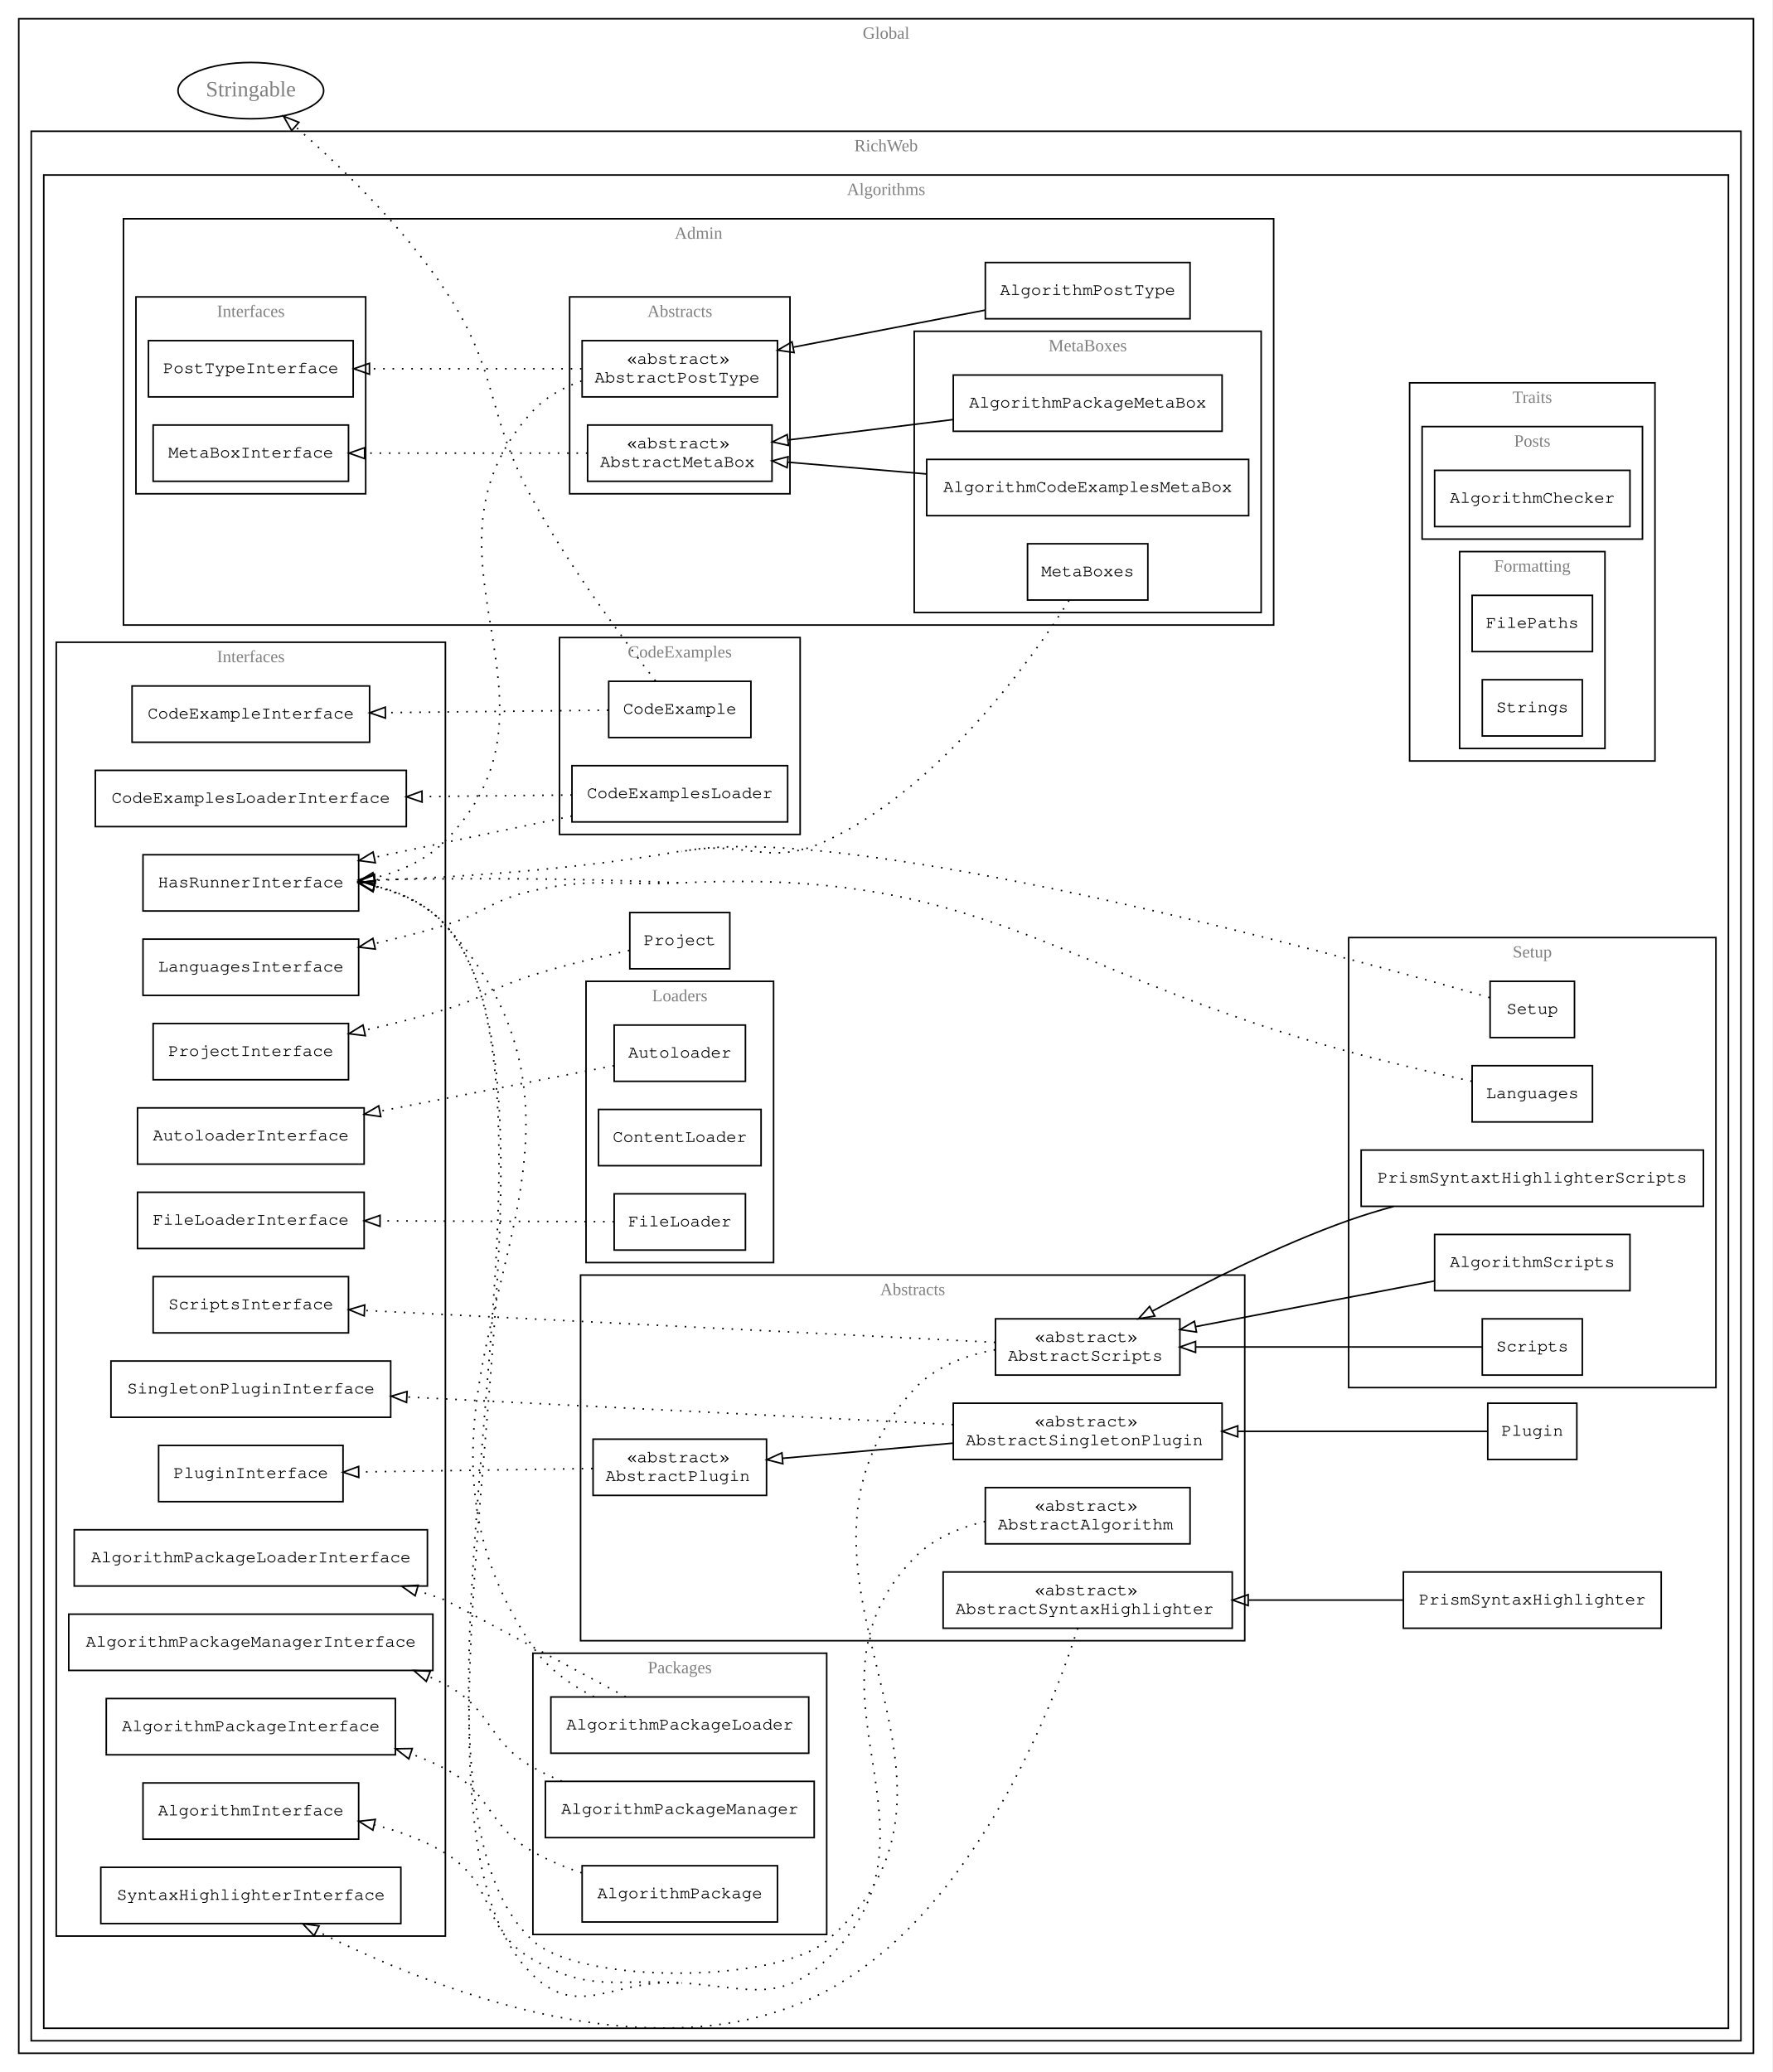
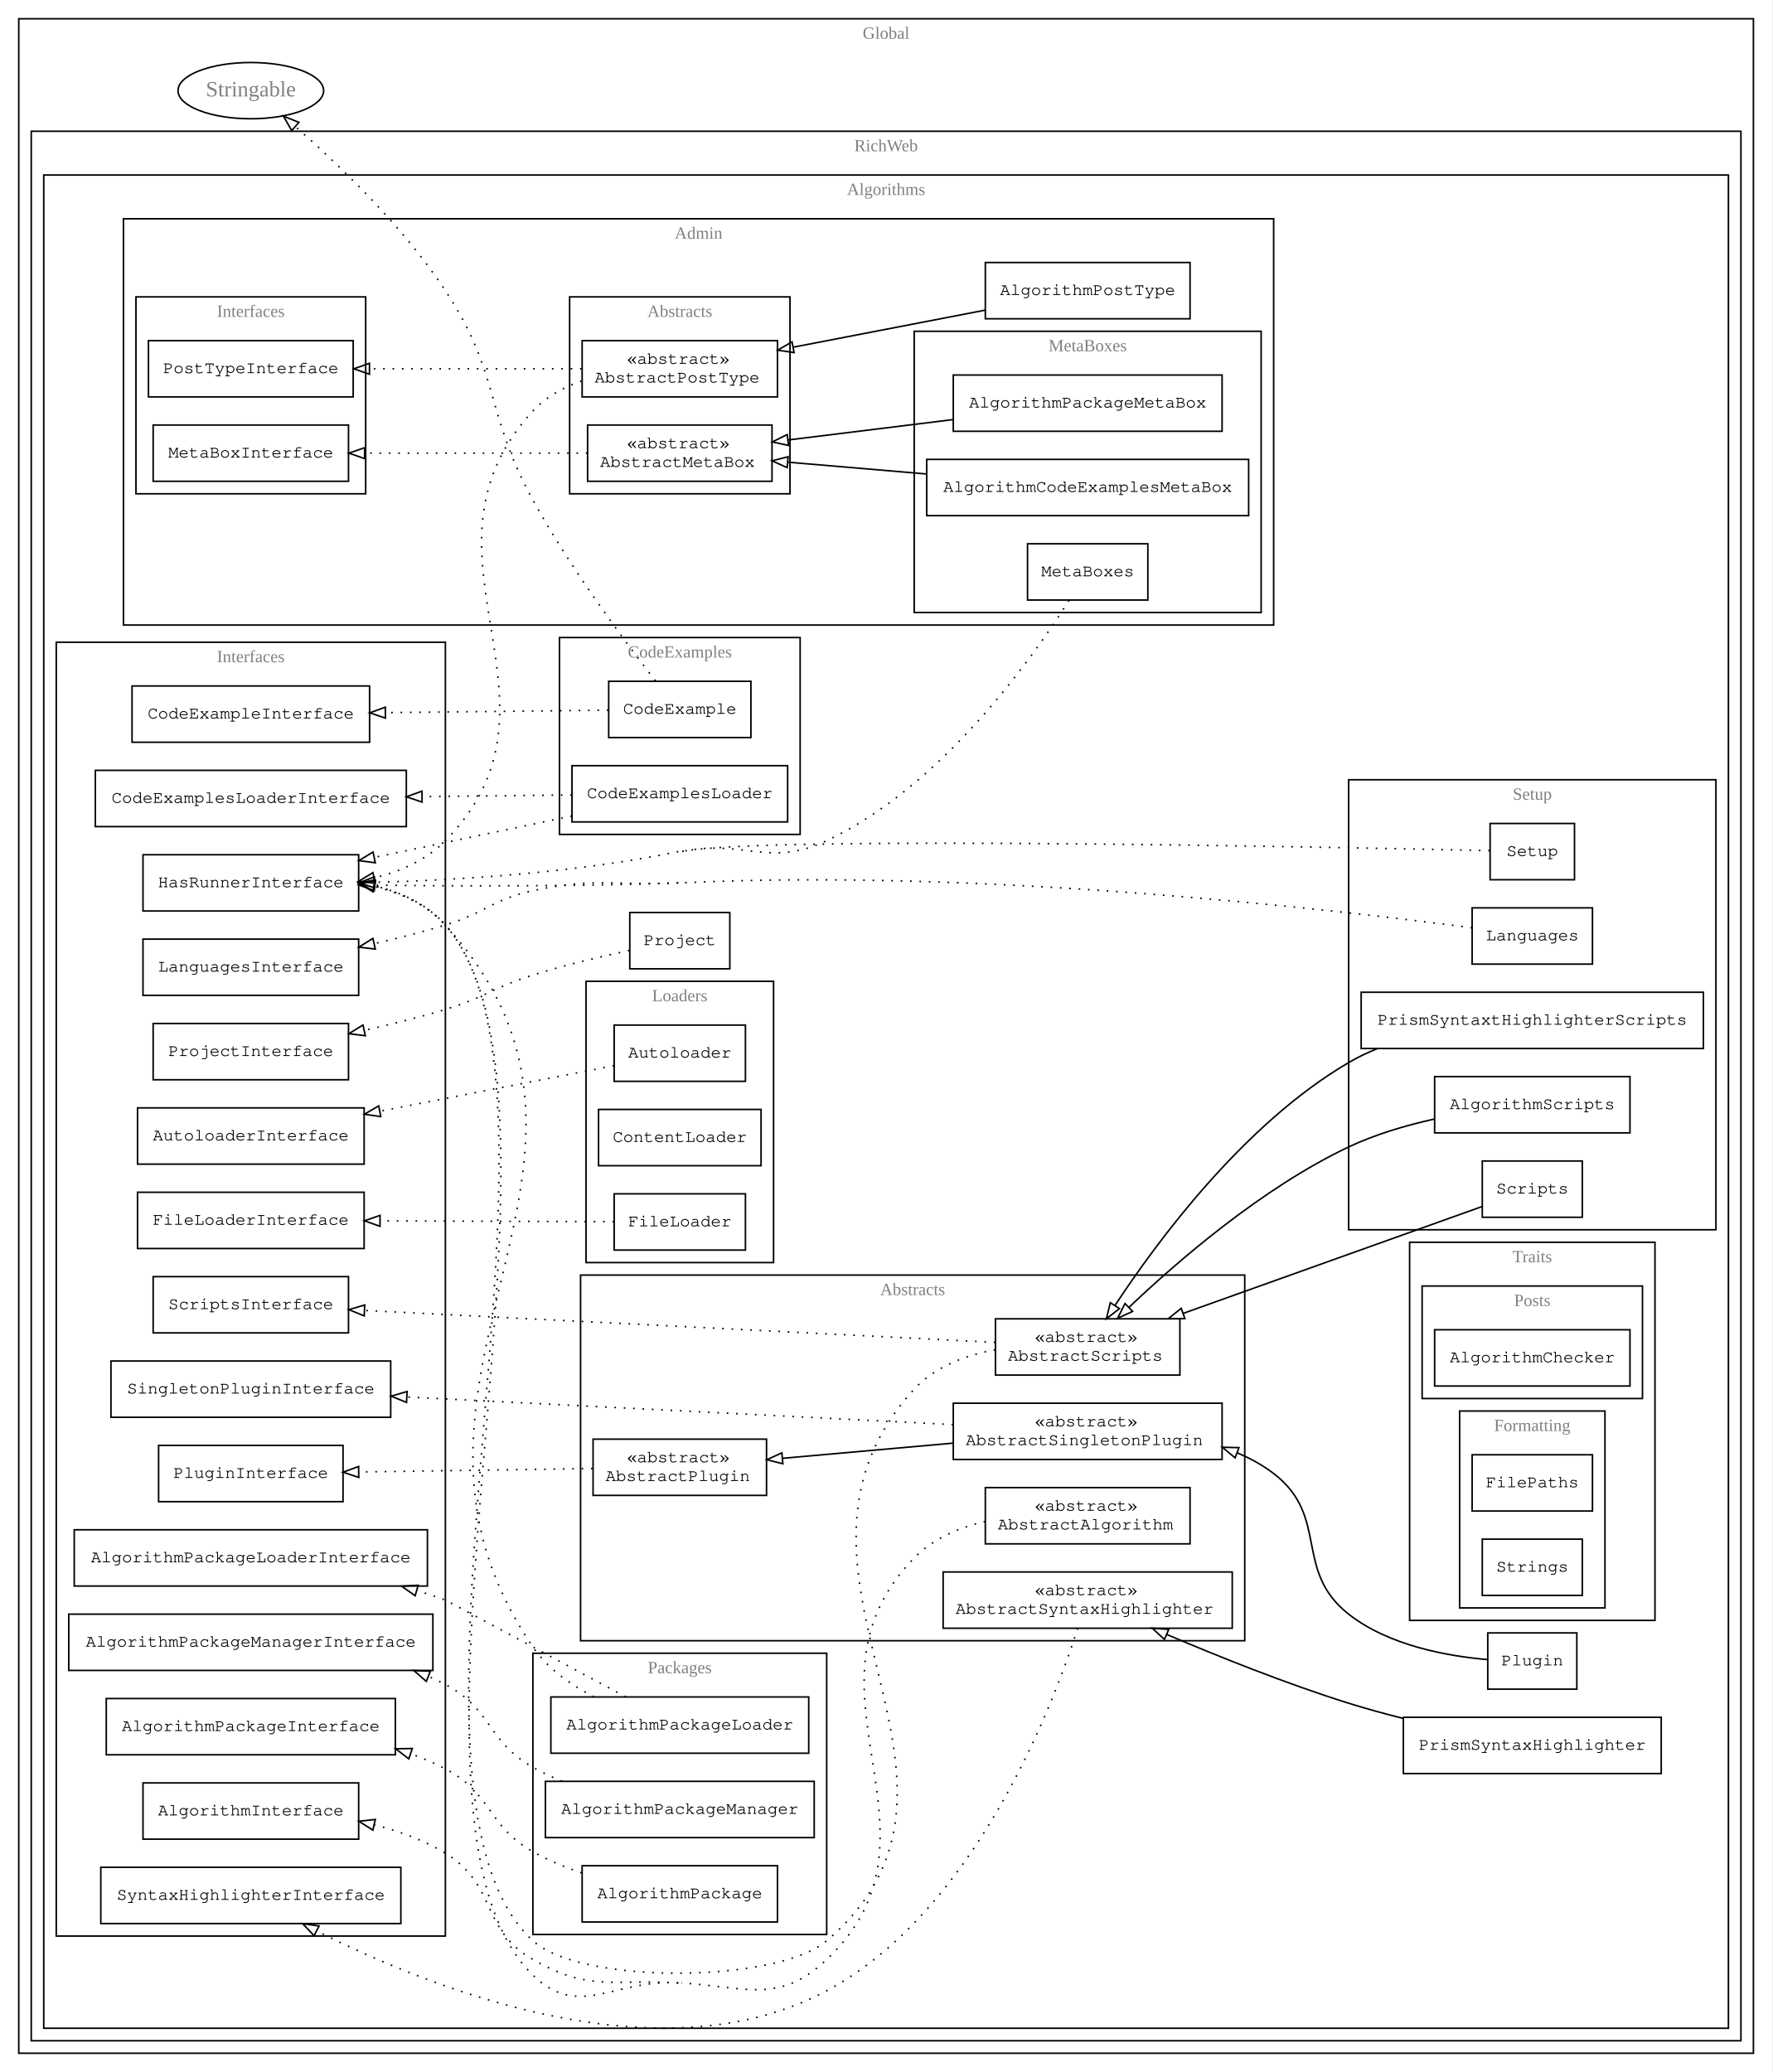
<svg xmlns="http://www.w3.org/2000/svg" width="1134pt" height="1326pt" viewBox="0.00 0.00 1134.00 1326.00">
  <g id="graph0" class="graph" transform="scale(1 1) rotate(0) translate(4 1322)">
    <polygon fill="white" stroke="transparent" points="-4,4 -4,-1322 1130,-1322 1130,4 -4,4" />
    <g id="clust1" class="cluster">
      <polygon fill="none" stroke="black" points="8,-8 8,-1310 1118,-1310 1118,-8 8,-8" />
      <text text-anchor="middle" x="563" y="-1297.2" font-family="Times New Roman,serif" font-size="11.00" fill="gray">Global</text>
    </g>
    <g id="clust2" class="cluster">
      <polygon fill="none" stroke="black" points="16,-16 16,-1238 1110,-1238 1110,-16 16,-16" />
      <text text-anchor="middle" x="563" y="-1225.2" font-family="Times New Roman,serif" font-size="11.00" fill="gray">RichWeb</text>
    </g>
    <g id="clust3" class="cluster">
      <polygon fill="none" stroke="black" points="24,-24 24,-1210 1102,-1210 1102,-24 24,-24" />
      <text text-anchor="middle" x="563" y="-1197.2" font-family="Times New Roman,serif" font-size="11.00" fill="gray">Algorithms</text>
    </g>
    <g id="clust4" class="cluster">
      <polygon fill="none" stroke="black" points="367.5,-272 367.5,-506 792.5,-506 792.5,-272 367.5,-272" />
      <text text-anchor="middle" x="580" y="-493.2" font-family="Times New Roman,serif" font-size="11.00" fill="gray">Abstracts</text>
    </g>
    <g id="clust5" class="cluster">
      <polygon fill="none" stroke="black" points="75,-922 75,-1182 811,-1182 811,-922 75,-922" />
      <text text-anchor="middle" x="443" y="-1169.2" font-family="Times New Roman,serif" font-size="11.00" fill="gray">Admin</text>
    </g>
+     <g id="clust7" class="cluster">
+       <polygon fill="none" stroke="black" points="83,-1006 83,-1132 230,-1132 230,-1006 83,-1006" />
+       <text text-anchor="middle" x="156.5" y="-1119.2" font-family="Times New Roman,serif" font-size="11.00" fill="gray">Interfaces</text>
+     </g>
    <g id="clust6" class="cluster">
      <polygon fill="none" stroke="black" points="360.5,-1006 360.5,-1132 501.5,-1132 501.5,-1006 360.5,-1006" />
      <text text-anchor="middle" x="431" y="-1119.2" font-family="Times New Roman,serif" font-size="11.00" fill="gray">Abstracts</text>
    </g>
    <g id="clust8" class="cluster">
      <polygon fill="none" stroke="black" points="581,-930 581,-1110 803,-1110 803,-930 581,-930" />
      <text text-anchor="middle" x="692" y="-1097.2" font-family="Times New Roman,serif" font-size="11.00" fill="gray">MetaBoxes</text>
    </g>
-     <g id="clust7" class="cluster">
-       <polygon fill="none" stroke="black" points="83,-1006 83,-1132 230,-1132 230,-1006 83,-1006" />
-       <text text-anchor="middle" x="156.5" y="-1119.2" font-family="Times New Roman,serif" font-size="11.00" fill="gray">Interfaces</text>
-     </g>
    <g id="clust11" class="cluster">
      <polygon fill="none" stroke="black" points="371,-514 371,-694 491,-694 491,-514 371,-514" />
      <text text-anchor="middle" x="431" y="-681.2" font-family="Times New Roman,serif" font-size="11.00" fill="gray">Loaders</text>
    </g>
+     <g id="clust13" class="cluster">
+       <polygon fill="none" stroke="black" points="859,-535 859,-823 1094,-823 1094,-535 859,-535" />
+       <text text-anchor="middle" x="976.5" y="-810.2" font-family="Times New Roman,serif" font-size="11.00" fill="gray">Setup</text>
+     </g>
+     <g id="clust10" class="cluster">
+       <polygon fill="none" stroke="black" points="32,-83 32,-911 281,-911 281,-83 32,-83" />
+       <text text-anchor="middle" x="156.5" y="-898.2" font-family="Times New Roman,serif" font-size="11.00" fill="gray">Interfaces</text>
+     </g>
    <g id="clust14" class="cluster">
-       <polygon fill="none" stroke="black" points="898,-835 898,-1077 1055,-1077 1055,-835 898,-835" />
-       <text text-anchor="middle" x="976.5" y="-1064.2" font-family="Times New Roman,serif" font-size="11.00" fill="gray">Traits</text>
+       <polygon fill="none" stroke="black" points="898,-285 898,-527 1055,-527 1055,-285 898,-285" />
+       <text text-anchor="middle" x="976.5" y="-514.2" font-family="Times New Roman,serif" font-size="11.00" fill="gray">Traits</text>
    </g>
    <g id="clust16" class="cluster">
-       <polygon fill="none" stroke="black" points="906,-977 906,-1049 1047,-1049 1047,-977 906,-977" />
-       <text text-anchor="middle" x="976.5" y="-1036.2" font-family="Times New Roman,serif" font-size="11.00" fill="gray">Posts</text>
+       <polygon fill="none" stroke="black" points="906,-427 906,-499 1047,-499 1047,-427 906,-427" />
+       <text text-anchor="middle" x="976.5" y="-486.2" font-family="Times New Roman,serif" font-size="11.00" fill="gray">Posts</text>
    </g>
    <g id="clust15" class="cluster">
-       <polygon fill="none" stroke="black" points="930,-843 930,-969 1023,-969 1023,-843 930,-843" />
-       <text text-anchor="middle" x="976.5" y="-956.2" font-family="Times New Roman,serif" font-size="11.00" fill="gray">Formatting</text>
+       <polygon fill="none" stroke="black" points="930,-293 930,-419 1023,-419 1023,-293 930,-293" />
+       <text text-anchor="middle" x="976.5" y="-406.2" font-family="Times New Roman,serif" font-size="11.00" fill="gray">Formatting</text>
+     </g>
+     <g id="clust12" class="cluster">
+       <polygon fill="none" stroke="black" points="337,-84 337,-264 525,-264 525,-84 337,-84" />
+       <text text-anchor="middle" x="431" y="-251.2" font-family="Times New Roman,serif" font-size="11.00" fill="gray">Packages</text>
    </g>
    <g id="clust9" class="cluster">
      <polygon fill="none" stroke="black" points="354,-788 354,-914 508,-914 508,-788 354,-788" />
      <text text-anchor="middle" x="431" y="-901.2" font-family="Times New Roman,serif" font-size="11.00" fill="gray">CodeExamples</text>
-     </g>
-     <g id="clust13" class="cluster">
-       <polygon fill="none" stroke="black" points="859,-434 859,-722 1094,-722 1094,-434 859,-434" />
-       <text text-anchor="middle" x="976.5" y="-709.2" font-family="Times New Roman,serif" font-size="11.00" fill="gray">Setup</text>
-     </g>
-     <g id="clust10" class="cluster">
-       <polygon fill="none" stroke="black" points="32,-83 32,-911 281,-911 281,-83 32,-83" />
-       <text text-anchor="middle" x="156.5" y="-898.2" font-family="Times New Roman,serif" font-size="11.00" fill="gray">Interfaces</text>
-     </g>
-     <g id="clust12" class="cluster">
-       <polygon fill="none" stroke="black" points="337,-84 337,-264 525,-264 525,-84 337,-84" />
-       <text text-anchor="middle" x="431" y="-251.2" font-family="Times New Roman,serif" font-size="11.00" fill="gray">Packages</text>
    </g>
    <g id="node1" class="node">
      <polygon fill="none" stroke="black" points="757.5,-370 626.5,-370 626.5,-334 757.5,-334 757.5,-370" />
      <text text-anchor="start" x="658" y="-355.2" font-family="Courier,monospace" font-size="11.00">«abstract»</text>
      <text text-anchor="start" x="634.5" y="-343.2" font-family="Courier,monospace" font-size="11.00">AbstractAlgorithm</text>
    </g>
    <g id="node16" class="node">
      <polygon fill="none" stroke="black" points="225.5,-181 87.5,-181 87.5,-145 225.5,-145 225.5,-181" />
      <text text-anchor="middle" x="156.5" y="-160.2" font-family="Courier,monospace" font-size="11.00">AlgorithmInterface</text>
    </g>
    <g id="edge1" class="edge">
      <path fill="none" stroke="black" stroke-dasharray="1,5" d="M430,-53C388.21,-55.6 373.31,-47.16 337,-68 303.04,-87.48 314.41,-115.58 281,-136 267.27,-144.39 251.29,-150.19 235.46,-154.19" />
      <polygon fill="none" stroke="black" points="234.6,-150.8 225.64,-156.46 236.17,-157.62 234.6,-150.8" />
      <path fill="none" stroke="black" stroke-dasharray="1,5" d="M626.37,-348.32C609.66,-344.38 593.01,-337.32 581,-325 499.43,-241.26 609.89,-148.37 525,-68 494.6,-39.21 473.79,-50.4 432,-53" />
    </g>
    <g id="node24" class="node">
      <polygon fill="none" stroke="black" points="225.5,-775 87.5,-775 87.5,-739 225.5,-739 225.5,-775" />
      <text text-anchor="middle" x="156.5" y="-754.2" font-family="Courier,monospace" font-size="11.00">HasRunnerInterface</text>
    </g>
    <g id="edge2" class="edge">
      <path fill="none" stroke="black" stroke-dasharray="1,5" d="M430,-53C388.69,-55.57 366.7,-29.16 337,-58 229.49,-162.39 379.74,-617.28 281,-730 269.4,-743.25 252.93,-750.84 235.79,-755.03" />
      <polygon fill="none" stroke="black" points="234.74,-751.67 225.66,-757.12 236.16,-758.53 234.74,-751.67" />
    </g>
    <g id="node2" class="node">
      <polygon fill="none" stroke="black" points="486.5,-401 375.5,-401 375.5,-365 486.5,-365 486.5,-401" />
      <text text-anchor="start" x="397" y="-386.2" font-family="Courier,monospace" font-size="11.00">«abstract»</text>
      <text text-anchor="start" x="383.5" y="-374.2" font-family="Courier,monospace" font-size="11.00">AbstractPlugin</text>
    </g>
    <g id="node26" class="node">
      <polygon fill="none" stroke="black" points="215.5,-397 97.5,-397 97.5,-361 215.5,-361 215.5,-397" />
      <text text-anchor="middle" x="156.5" y="-376.2" font-family="Courier,monospace" font-size="11.00">PluginInterface</text>
    </g>
    <g id="edge3" class="edge">
      <path fill="none" stroke="black" stroke-dasharray="1,5" d="M375.18,-382.2C332.13,-381.56 271.93,-380.68 225.75,-380" />
      <polygon fill="none" stroke="black" points="225.57,-376.5 215.52,-379.85 225.47,-383.5 225.57,-376.5" />
    </g>
    <g id="node3" class="node">
      <polygon fill="none" stroke="black" points="751,-478 633,-478 633,-442 751,-442 751,-478" />
      <text text-anchor="start" x="658" y="-463.2" font-family="Courier,monospace" font-size="11.00">«abstract»</text>
      <text text-anchor="start" x="641" y="-451.2" font-family="Courier,monospace" font-size="11.00">AbstractScripts</text>
    </g>
    <g id="edge5" class="edge">
      <path fill="none" stroke="black" stroke-dasharray="1,5" d="M632.79,-458.21C613.81,-454.68 594.25,-447.4 581,-433 473.45,-316.09 645.8,-183.15 525,-80 493.23,-52.87 367.78,-51.75 337,-80 230.17,-178.02 376.68,-621.08 281,-730 269.38,-743.23 252.9,-750.82 235.77,-755.01" />
      <polygon fill="none" stroke="black" points="234.72,-751.65 225.63,-757.09 236.13,-758.5 234.72,-751.65" />
    </g>
    <g id="node28" class="node">
      <polygon fill="none" stroke="black" points="219,-505 94,-505 94,-469 219,-469 219,-505" />
      <text text-anchor="middle" x="156.5" y="-484.2" font-family="Courier,monospace" font-size="11.00">ScriptsInterface</text>
    </g>
    <g id="edge4" class="edge">
      <path fill="none" stroke="black" stroke-dasharray="1,5" d="M632.89,-462.94C534.65,-467.91 336.04,-477.96 229.27,-483.37" />
      <polygon fill="none" stroke="black" points="229.04,-479.87 219.23,-483.88 229.39,-486.87 229.04,-479.87" />
    </g>
    <g id="node4" class="node">
      <polygon fill="none" stroke="black" points="778,-424 606,-424 606,-388 778,-388 778,-424" />
      <text text-anchor="start" x="658" y="-409.2" font-family="Courier,monospace" font-size="11.00">«abstract»</text>
      <text text-anchor="start" x="614" y="-397.2" font-family="Courier,monospace" font-size="11.00">AbstractSingletonPlugin</text>
    </g>
    <g id="edge6" class="edge">
      <path fill="none" stroke="black" d="M605.83,-398.44C570.29,-395.28 529.68,-391.67 496.66,-388.74" />
      <polygon fill="none" stroke="black" points="496.94,-385.25 486.67,-387.85 496.32,-392.23 496.94,-385.25" />
    </g>
    <g id="node29" class="node">
      <polygon fill="none" stroke="black" points="246,-451 67,-451 67,-415 246,-415 246,-451" />
      <text text-anchor="middle" x="156.5" y="-430.2" font-family="Courier,monospace" font-size="11.00">SingletonPluginInterface</text>
    </g>
    <g id="edge7" class="edge">
      <path fill="none" stroke="black" stroke-dasharray="1,5" d="M605.88,-410.31C510.74,-415.12 356.9,-422.91 256.48,-427.99" />
      <polygon fill="none" stroke="black" points="256.13,-424.5 246.32,-428.5 256.49,-431.49 256.13,-424.5" />
    </g>
    <g id="node5" class="node">
      <polygon fill="none" stroke="black" points="784.5,-316 599.5,-316 599.5,-280 784.5,-280 784.5,-316" />
      <text text-anchor="start" x="658" y="-301.2" font-family="Courier,monospace" font-size="11.00">«abstract»</text>
      <text text-anchor="start" x="607.5" y="-289.2" font-family="Courier,monospace" font-size="11.00">AbstractSyntaxHighlighter</text>
    </g>
    <g id="node30" class="node">
      <polygon fill="none" stroke="black" points="252.5,-127 60.5,-127 60.5,-91 252.5,-91 252.5,-127" />
      <text text-anchor="middle" x="156.5" y="-106.2" font-family="Courier,monospace" font-size="11.00">SyntaxHighlighterInterface</text>
    </g>
    <g id="edge8" class="edge">
      <path fill="none" stroke="black" stroke-dasharray="1,5" d="M685.64,-279.98C670.16,-231.61 620.27,-99.1 525,-48 417.82,9.49 269.79,-50.4 198.77,-86.24" />
      <polygon fill="none" stroke="black" points="196.98,-83.23 189.68,-90.91 200.17,-89.46 196.98,-83.23" />
    </g>
    <g id="node6" class="node">
      <polygon fill="none" stroke="black" points="490,-1050 372,-1050 372,-1014 490,-1014 490,-1050" />
      <text text-anchor="start" x="397" y="-1035.2" font-family="Courier,monospace" font-size="11.00">«abstract»</text>
      <text text-anchor="start" x="380" y="-1023.2" font-family="Courier,monospace" font-size="11.00">AbstractMetaBox</text>
    </g>
    <g id="node8" class="node">
      <polygon fill="none" stroke="black" points="219,-1050 94,-1050 94,-1014 219,-1014 219,-1050" />
      <text text-anchor="middle" x="156.5" y="-1029.2" font-family="Courier,monospace" font-size="11.00">MetaBoxInterface</text>
    </g>
    <g id="edge9" class="edge">
      <path fill="none" stroke="black" stroke-dasharray="1,5" d="M371.88,-1032C330.26,-1032 273.95,-1032 229.49,-1032" />
      <polygon fill="none" stroke="black" points="229.32,-1028.5 219.32,-1032 229.32,-1035.5 229.32,-1028.5" />
    </g>
    <g id="node7" class="node">
      <polygon fill="none" stroke="black" points="493.5,-1104 368.5,-1104 368.5,-1068 493.5,-1068 493.5,-1104" />
      <text text-anchor="start" x="397" y="-1089.2" font-family="Courier,monospace" font-size="11.00">«abstract»</text>
      <text text-anchor="start" x="376.5" y="-1077.2" font-family="Courier,monospace" font-size="11.00">AbstractPostType</text>
    </g>
    <g id="node9" class="node">
      <polygon fill="none" stroke="black" points="222,-1104 91,-1104 91,-1068 222,-1068 222,-1104" />
      <text text-anchor="middle" x="156.5" y="-1083.2" font-family="Courier,monospace" font-size="11.00">PostTypeInterface</text>
    </g>
    <g id="edge10" class="edge">
      <path fill="none" stroke="black" stroke-dasharray="1,5" d="M368.17,-1086C327.9,-1086 275.12,-1086 232.46,-1086" />
      <polygon fill="none" stroke="black" points="232.41,-1082.5 222.41,-1086 232.41,-1089.5 232.41,-1082.5" />
    </g>
    <g id="edge11" class="edge">
      <path fill="none" stroke="black" stroke-dasharray="1,5" d="M368.12,-1078.17C356.45,-1074.1 345.32,-1068.03 337,-1059 252.48,-967.28 368.56,-872.83 281,-784 268.83,-771.65 252.41,-764.35 235.52,-760.17" />
      <polygon fill="none" stroke="black" points="236.06,-756.7 225.55,-758.04 234.61,-763.55 236.06,-756.7" />
    </g>
    <g id="node10" class="node">
      <polygon fill="none" stroke="black" points="795,-1028 589,-1028 589,-992 795,-992 795,-1028" />
      <text text-anchor="middle" x="692" y="-1007.2" font-family="Courier,monospace" font-size="11.00">AlgorithmCodeExamplesMetaBox</text>
    </g>
    <g id="edge13" class="edge">
      <path fill="none" stroke="black" d="M588.64,-1018.69C558.92,-1021.22 527.21,-1023.91 500.15,-1026.21" />
      <polygon fill="none" stroke="black" points="499.69,-1022.74 490.02,-1027.07 500.28,-1029.71 499.69,-1022.74" />
    </g>
    <g id="node11" class="node">
      <polygon fill="none" stroke="black" points="778,-1082 606,-1082 606,-1046 778,-1046 778,-1082" />
      <text text-anchor="middle" x="692" y="-1061.2" font-family="Courier,monospace" font-size="11.00">AlgorithmPackageMetaBox</text>
    </g>
    <g id="edge14" class="edge">
      <path fill="none" stroke="black" d="M605.83,-1053.48C571.64,-1049.25 532.76,-1044.45 500.46,-1040.46" />
      <polygon fill="none" stroke="black" points="500.56,-1036.94 490.21,-1039.19 499.71,-1043.89 500.56,-1036.94" />
    </g>
    <g id="node12" class="node">
      <polygon fill="none" stroke="black" points="730.5,-974 653.5,-974 653.5,-938 730.5,-938 730.5,-974" />
      <text text-anchor="middle" x="692" y="-953.2" font-family="Courier,monospace" font-size="11.00">MetaBoxes</text>
    </g>
    <g id="edge15" class="edge">
      <path fill="none" stroke="black" stroke-dasharray="1,5" d="M680.05,-937.78C656.82,-901.03 598.62,-818.58 525,-784 487.48,-766.38 472.61,-785.3 432,-777" />
    </g>
    <g id="node13" class="node">
      <polygon fill="none" stroke="black" points="757.5,-1154 626.5,-1154 626.5,-1118 757.5,-1118 757.5,-1154" />
      <text text-anchor="middle" x="692" y="-1133.2" font-family="Courier,monospace" font-size="11.00">AlgorithmPostType</text>
    </g>
    <g id="edge12" class="edge">
      <path fill="none" stroke="black" d="M626.31,-1123.51C589.04,-1116.32 542.11,-1107.26 503.71,-1099.84" />
      <polygon fill="none" stroke="black" points="504.12,-1096.36 493.64,-1097.9 502.79,-1103.23 504.12,-1096.36" />
    </g>
    <g id="node14" class="node">
      <polygon fill="none" stroke="black" points="476.5,-886 385.5,-886 385.5,-850 476.5,-850 476.5,-886" />
      <text text-anchor="middle" x="431" y="-865.2" font-family="Courier,monospace" font-size="11.00">CodeExample</text>
    </g>
    <g id="node21" class="node">
      <polygon fill="none" stroke="black" points="232.5,-883 80.5,-883 80.5,-847 232.5,-847 232.5,-883" />
      <text text-anchor="middle" x="156.5" y="-862.2" font-family="Courier,monospace" font-size="11.00">CodeExampleInterface</text>
    </g>
    <g id="edge16" class="edge">
      <path fill="none" stroke="black" stroke-dasharray="1,5" d="M385.31,-867.51C346.76,-867.08 290.03,-866.46 242.82,-865.94" />
      <polygon fill="none" stroke="black" points="242.63,-862.44 232.59,-865.83 242.55,-869.44 242.63,-862.44" />
    </g>
    <g id="node48" class="node">
      <ellipse fill="none" stroke="black" cx="156.5" cy="-1264" rx="46.59" ry="18" />
      <text text-anchor="middle" x="156.5" y="-1260.3" font-family="Times New Roman,serif" font-size="14.00" fill="gray">Stringable</text>
    </g>
    <g id="edge17" class="edge">
      <path fill="none" stroke="black" stroke-dasharray="1,5" d="M415.45,-886.27C395.93,-911.35 360.95,-958.29 337,-1002 305.98,-1058.61 316.46,-1082.07 281,-1136 253.82,-1177.33 212.3,-1217.05 185.03,-1241" />
      <polygon fill="none" stroke="black" points="182.66,-1238.42 177.4,-1247.62 187.24,-1243.71 182.66,-1238.42" />
    </g>
    <g id="node15" class="node">
      <polygon fill="none" stroke="black" points="500,-832 362,-832 362,-796 500,-796 500,-832" />
      <text text-anchor="middle" x="431" y="-811.2" font-family="Courier,monospace" font-size="11.00">CodeExamplesLoader</text>
    </g>
    <g id="node22" class="node">
      <polygon fill="none" stroke="black" points="256,-829 57,-829 57,-793 256,-793 256,-829" />
      <text text-anchor="middle" x="156.5" y="-808.2" font-family="Courier,monospace" font-size="11.00">CodeExamplesLoaderInterface</text>
    </g>
    <g id="edge18" class="edge">
      <path fill="none" stroke="black" stroke-dasharray="1,5" d="M361.94,-813.25C333.06,-812.93 298.68,-812.55 266.43,-812.2" />
      <polygon fill="none" stroke="black" points="266.08,-808.7 256.04,-812.08 266,-815.69 266.08,-808.7" />
    </g>
    <g id="edge19" class="edge">
      <path fill="none" stroke="black" stroke-dasharray="1,5" d="M361.94,-799.76C323.57,-791.74 275.49,-781.68 235.59,-773.33" />
      <polygon fill="none" stroke="black" points="236.14,-769.87 225.64,-771.25 234.71,-776.73 236.14,-769.87" />
    </g>
    <g id="node17" class="node">
      <polygon fill="none" stroke="black" points="249,-235 64,-235 64,-199 249,-199 249,-235" />
      <text text-anchor="middle" x="156.5" y="-214.2" font-family="Courier,monospace" font-size="11.00">AlgorithmPackageInterface</text>
    </g>
    <g id="node18" class="node">
      <polygon fill="none" stroke="black" points="269.5,-343 43.5,-343 43.5,-307 269.5,-307 269.5,-343" />
      <text text-anchor="middle" x="156.5" y="-322.2" font-family="Courier,monospace" font-size="11.00">AlgorithmPackageLoaderInterface</text>
    </g>
    <g id="node19" class="node">
      <polygon fill="none" stroke="black" points="273,-289 40,-289 40,-253 273,-253 273,-289" />
      <text text-anchor="middle" x="156.5" y="-268.2" font-family="Courier,monospace" font-size="11.00">AlgorithmPackageManagerInterface</text>
    </g>
    <g id="node20" class="node">
      <polygon fill="none" stroke="black" points="229,-613 84,-613 84,-577 229,-577 229,-613" />
      <text text-anchor="middle" x="156.5" y="-592.2" font-family="Courier,monospace" font-size="11.00">AutoloaderInterface</text>
    </g>
    <g id="node23" class="node">
      <polygon fill="none" stroke="black" points="229,-559 84,-559 84,-523 229,-523 229,-559" />
      <text text-anchor="middle" x="156.5" y="-538.2" font-family="Courier,monospace" font-size="11.00">FileLoaderInterface</text>
    </g>
    <g id="node25" class="node">
      <polygon fill="none" stroke="black" points="225.5,-721 87.5,-721 87.5,-685 225.5,-685 225.5,-721" />
      <text text-anchor="middle" x="156.5" y="-700.2" font-family="Courier,monospace" font-size="11.00">LanguagesInterface</text>
    </g>
    <g id="node27" class="node">
      <polygon fill="none" stroke="black" points="219,-667 94,-667 94,-631 219,-631 219,-667" />
      <text text-anchor="middle" x="156.5" y="-646.2" font-family="Courier,monospace" font-size="11.00">ProjectInterface</text>
    </g>
    <g id="node31" class="node">
      <polygon fill="none" stroke="black" points="473,-666 389,-666 389,-630 473,-630 473,-666" />
      <text text-anchor="middle" x="431" y="-645.2" font-family="Courier,monospace" font-size="11.00">Autoloader</text>
    </g>
    <g id="edge20" class="edge">
      <path fill="none" stroke="black" stroke-dasharray="1,5" d="M388.91,-640.01C349.4,-632.32 288.58,-620.5 239.21,-610.89" />
      <polygon fill="none" stroke="black" points="239.66,-607.41 229.18,-608.94 238.32,-614.29 239.66,-607.41" />
    </g>
    <g id="node32" class="node">
      <polygon fill="none" stroke="black" points="483,-612 379,-612 379,-576 483,-576 483,-612" />
      <text text-anchor="middle" x="431" y="-591.2" font-family="Courier,monospace" font-size="11.00">ContentLoader</text>
    </g>
    <g id="node33" class="node">
      <polygon fill="none" stroke="black" points="473,-558 389,-558 389,-522 473,-522 473,-558" />
      <text text-anchor="middle" x="431" y="-537.2" font-family="Courier,monospace" font-size="11.00">FileLoader</text>
    </g>
    <g id="edge21" class="edge">
      <path fill="none" stroke="black" stroke-dasharray="1,5" d="M388.91,-540.15C349.4,-540.3 288.58,-540.52 239.21,-540.7" />
      <polygon fill="none" stroke="black" points="239.16,-537.2 229.18,-540.74 239.19,-544.2 239.16,-537.2" />
    </g>
    <g id="node34" class="node">
      <polygon fill="none" stroke="black" points="493.5,-128 368.5,-128 368.5,-92 493.5,-92 493.5,-128" />
      <text text-anchor="middle" x="431" y="-107.2" font-family="Courier,monospace" font-size="11.00">AlgorithmPackage</text>
    </g>
    <g id="edge22" class="edge">
      <path fill="none" stroke="black" stroke-dasharray="1,5" d="M368.27,-123.43C357.47,-127.02 346.63,-131.48 337,-137 307.26,-154.03 311.29,-173.98 281,-190 273.97,-193.72 266.45,-196.93 258.72,-199.7" />
      <polygon fill="none" stroke="black" points="257.6,-196.38 249.21,-202.86 259.81,-203.02 257.6,-196.38" />
    </g>
    <g id="node35" class="node">
      <polygon fill="none" stroke="black" points="513.5,-236 348.5,-236 348.5,-200 513.5,-200 513.5,-236" />
      <text text-anchor="middle" x="431" y="-215.2" font-family="Courier,monospace" font-size="11.00">AlgorithmPackageLoader</text>
    </g>
    <g id="edge23" class="edge">
      <path fill="none" stroke="black" stroke-dasharray="1,5" d="M396.41,-236.07C352.7,-259.58 281.76,-297.72 281,-298 275.12,-300.17 269.02,-302.19 262.82,-304.08" />
      <polygon fill="none" stroke="black" points="261.64,-300.77 253,-306.91 263.58,-307.5 261.64,-300.77" />
    </g>
    <g id="edge24" class="edge">
      <path fill="none" stroke="black" stroke-dasharray="1,5" d="M376.11,-236.12C361.2,-243.7 346.51,-254.07 337,-268 220.37,-438.82 420.18,-576.99 281,-730 269.21,-742.96 252.76,-750.46 235.71,-754.65" />
      <polygon fill="none" stroke="black" points="234.71,-751.29 225.63,-756.75 236.14,-758.14 234.71,-751.29" />
    </g>
    <g id="node36" class="node">
      <polygon fill="none" stroke="black" points="517,-182 345,-182 345,-146 517,-146 517,-182" />
      <text text-anchor="middle" x="431" y="-161.2" font-family="Courier,monospace" font-size="11.00">AlgorithmPackageManager</text>
    </g>
    <g id="edge25" class="edge">
      <path fill="none" stroke="black" stroke-dasharray="1,5" d="M355.56,-182.09C349.12,-184.7 342.84,-187.66 337,-191 307.26,-208.03 311.29,-227.98 281,-244 277.5,-245.85 273.88,-247.58 270.17,-249.18" />
      <polygon fill="none" stroke="black" points="268.78,-245.97 260.8,-252.94 271.38,-252.47 268.78,-245.97" />
    </g>
    <g id="node37" class="node">
-       <polygon fill="none" stroke="black" points="1039,-532 914,-532 914,-496 1039,-496 1039,-532" />
-       <text text-anchor="middle" x="976.5" y="-511.2" font-family="Courier,monospace" font-size="11.00">AlgorithmScripts</text>
+       <polygon fill="none" stroke="black" points="1039,-633 914,-633 914,-597 1039,-597 1039,-633" />
+       <text text-anchor="middle" x="976.5" y="-612.2" font-family="Courier,monospace" font-size="11.00">AlgorithmScripts</text>
    </g>
    <g id="edge29" class="edge">
-       <path fill="none" stroke="black" d="M913.85,-502.22C868.78,-493.6 807.65,-481.92 761.13,-473.02" />
-       <polygon fill="none" stroke="black" points="761.62,-469.55 751.14,-471.11 760.3,-476.43 761.62,-469.55" />
+       <path fill="none" stroke="black" d="M913.98,-605.89C895.73,-601.84 876.08,-596.09 859,-588 803.51,-561.72 749.07,-514.49 718.39,-485.33" />
+       <polygon fill="none" stroke="black" points="720.75,-482.75 711.11,-478.34 715.89,-487.79 720.75,-482.75" />
    </g>
    <g id="node38" class="node">
-       <polygon fill="none" stroke="black" points="1015,-640 938,-640 938,-604 1015,-604 1015,-640" />
-       <text text-anchor="middle" x="976.5" y="-619.2" font-family="Courier,monospace" font-size="11.00">Languages</text>
+       <polygon fill="none" stroke="black" points="1015,-741 938,-741 938,-705 1015,-705 1015,-741" />
+       <text text-anchor="middle" x="976.5" y="-720.2" font-family="Courier,monospace" font-size="11.00">Languages</text>
    </g>
    <g id="edge31" class="edge">
-       <path fill="none" stroke="black" stroke-dasharray="1,5" d="M430,-757C364.63,-760.23 290.34,-759.97 235.86,-759.04" />
-       <polygon fill="none" stroke="black" points="235.64,-755.54 225.58,-758.86 235.51,-762.54 235.64,-755.54" />
+       <path fill="none" stroke="black" stroke-dasharray="1,5" d="M430,-757C364.6,-754.67 290.31,-754.86 235.83,-755.52" />
+       <polygon fill="none" stroke="black" points="235.51,-752.03 225.56,-755.66 235.6,-759.03 235.51,-752.03" />
    </g>
    <g id="edge30" class="edge">
      <path fill="none" stroke="black" stroke-dasharray="1,5" d="M430,-757C388.66,-754.97 377.45,-760.79 337,-752 310.87,-746.32 306.59,-737.77 281,-730 266.44,-725.58 250.71,-721.57 235.52,-718.08" />
      <polygon fill="none" stroke="black" points="236.15,-714.64 225.62,-715.86 234.61,-721.47 236.15,-714.64" />
-       <path fill="none" stroke="black" stroke-dasharray="1,5" d="M937.82,-630.02C914.92,-635.07 885.16,-641.94 859,-649 670,-699.97 627.52,-766.59 432,-757" />
+       <path fill="none" stroke="black" stroke-dasharray="1,5" d="M937.96,-728.24C849.74,-739.91 622.27,-766.34 432,-757" />
    </g>
    <g id="node39" class="node">
-       <polygon fill="none" stroke="black" points="1086,-586 867,-586 867,-550 1086,-550 1086,-586" />
-       <text text-anchor="middle" x="976.5" y="-565.2" font-family="Courier,monospace" font-size="11.00">PrismSyntaxtHighlighterScripts</text>
+       <polygon fill="none" stroke="black" points="1086,-687 867,-687 867,-651 1086,-651 1086,-687" />
+       <text text-anchor="middle" x="976.5" y="-666.2" font-family="Courier,monospace" font-size="11.00">PrismSyntaxtHighlighterScripts</text>
    </g>
    <g id="edge32" class="edge">
-       <path fill="none" stroke="black" d="M887.73,-549.92C877.94,-547.24 868.2,-544.26 859,-541 814.52,-525.22 766.33,-500.82 733.38,-482.92" />
-       <polygon fill="none" stroke="black" points="734.96,-479.79 724.51,-478.05 731.6,-485.93 734.96,-479.79" />
+       <path fill="none" stroke="black" d="M877.47,-650.99C871.05,-648.39 864.82,-645.41 859,-642 791.57,-602.54 735.85,-526.71 709.46,-486.52" />
+       <polygon fill="none" stroke="black" points="712.35,-484.55 703.98,-478.05 706.47,-488.34 712.35,-484.55" />
    </g>
    <g id="node40" class="node">
-       <polygon fill="none" stroke="black" points="1008.5,-478 944.5,-478 944.5,-442 1008.5,-442 1008.5,-478" />
-       <text text-anchor="middle" x="976.5" y="-457.2" font-family="Courier,monospace" font-size="11.00">Scripts</text>
+       <polygon fill="none" stroke="black" points="1008.5,-579 944.5,-579 944.5,-543 1008.5,-543 1008.5,-579" />
+       <text text-anchor="middle" x="976.5" y="-558.2" font-family="Courier,monospace" font-size="11.00">Scripts</text>
    </g>
    <g id="edge33" class="edge">
-       <path fill="none" stroke="black" d="M944.46,-460C900.65,-460 819.53,-460 761.26,-460" />
-       <polygon fill="none" stroke="black" points="761.03,-456.5 751.03,-460 761.03,-463.5 761.03,-456.5" />
+       <path fill="none" stroke="black" d="M944.46,-549.9C898.57,-533.5 811.74,-502.45 753.12,-481.49" />
+       <polygon fill="none" stroke="black" points="754.2,-478.16 743.6,-478.09 751.84,-484.75 754.2,-478.16" />
    </g>
    <g id="node41" class="node">
-       <polygon fill="none" stroke="black" points="1003.5,-694 949.5,-694 949.5,-658 1003.5,-658 1003.5,-694" />
-       <text text-anchor="middle" x="976.5" y="-673.2" font-family="Courier,monospace" font-size="11.00">Setup</text>
+       <polygon fill="none" stroke="black" points="1003.5,-795 949.5,-795 949.5,-759 1003.5,-759 1003.5,-795" />
+       <text text-anchor="middle" x="976.5" y="-774.2" font-family="Courier,monospace" font-size="11.00">Setup</text>
    </g>
    <g id="edge34" class="edge">
-       <path fill="none" stroke="black" stroke-dasharray="1,5" d="M949.26,-683.58C855.08,-710.38 534.26,-797.89 432,-777" />
-       <path fill="none" stroke="black" stroke-dasharray="1,5" d="M430,-777C365.26,-765.65 290.76,-760.72 236.04,-758.6" />
-       <polygon fill="none" stroke="black" points="235.84,-755.09 225.72,-758.22 235.58,-762.08 235.84,-755.09" />
+       <path fill="none" stroke="black" stroke-dasharray="1,5" d="M949.3,-777.62C847.69,-779.92 482.85,-787.39 432,-777" />
+       <path fill="none" stroke="black" stroke-dasharray="1,5" d="M430,-777C365.4,-763.57 290.55,-758.83 235.67,-757.3" />
+       <polygon fill="none" stroke="black" points="235.74,-753.8 225.66,-757.05 235.57,-760.8 235.74,-753.8" />
    </g>
    <g id="node42" class="node">
-       <polygon fill="none" stroke="black" points="1015,-941 938,-941 938,-905 1015,-905 1015,-941" />
-       <text text-anchor="middle" x="976.5" y="-920.2" font-family="Courier,monospace" font-size="11.00">FilePaths</text>
+       <polygon fill="none" stroke="black" points="1015,-391 938,-391 938,-355 1015,-355 1015,-391" />
+       <text text-anchor="middle" x="976.5" y="-370.2" font-family="Courier,monospace" font-size="11.00">FilePaths</text>
    </g>
    <g id="node43" class="node">
-       <polygon fill="none" stroke="black" points="1008.5,-887 944.5,-887 944.5,-851 1008.5,-851 1008.5,-887" />
-       <text text-anchor="middle" x="976.5" y="-866.2" font-family="Courier,monospace" font-size="11.00">Strings</text>
+       <polygon fill="none" stroke="black" points="1008.5,-337 944.5,-337 944.5,-301 1008.5,-301 1008.5,-337" />
+       <text text-anchor="middle" x="976.5" y="-316.2" font-family="Courier,monospace" font-size="11.00">Strings</text>
    </g>
    <g id="node44" class="node">
-       <polygon fill="none" stroke="black" points="1039,-1021 914,-1021 914,-985 1039,-985 1039,-1021" />
-       <text text-anchor="middle" x="976.5" y="-1000.2" font-family="Courier,monospace" font-size="11.00">AlgorithmChecker</text>
+       <polygon fill="none" stroke="black" points="1039,-471 914,-471 914,-435 1039,-435 1039,-471" />
+       <text text-anchor="middle" x="976.5" y="-450.2" font-family="Courier,monospace" font-size="11.00">AlgorithmChecker</text>
    </g>
    <g id="node45" class="node">
-       <polygon fill="none" stroke="black" points="1005,-424 948,-424 948,-388 1005,-388 1005,-424" />
-       <text text-anchor="middle" x="976.5" y="-403.2" font-family="Courier,monospace" font-size="11.00">Plugin</text>
+       <polygon fill="none" stroke="black" points="1005,-277 948,-277 948,-241 1005,-241 1005,-277" />
+       <text text-anchor="middle" x="976.5" y="-256.2" font-family="Courier,monospace" font-size="11.00">Plugin</text>
    </g>
    <g id="edge26" class="edge">
-       <path fill="none" stroke="black" d="M947.9,-406C911.17,-406 844.35,-406 788.34,-406" />
-       <polygon fill="none" stroke="black" points="788.02,-402.5 778.02,-406 788.02,-409.5 788.02,-402.5" />
+       <path fill="none" stroke="black" d="M947.78,-259.94C922.27,-262.12 884.61,-268.86 859,-289 823.37,-317.02 847.01,-351.46 811,-379 803.97,-384.38 796.05,-388.72 787.73,-392.22" />
+       <polygon fill="none" stroke="black" points="786.32,-389.01 778.2,-395.82 788.79,-395.56 786.32,-389.01" />
    </g>
    <g id="node46" class="node">
-       <polygon fill="none" stroke="black" points="1059,-316 894,-316 894,-280 1059,-280 1059,-316" />
-       <text text-anchor="middle" x="976.5" y="-295.2" font-family="Courier,monospace" font-size="11.00">PrismSyntaxHighlighter</text>
+       <polygon fill="none" stroke="black" points="1059,-223 894,-223 894,-187 1059,-187 1059,-223" />
+       <text text-anchor="middle" x="976.5" y="-202.2" font-family="Courier,monospace" font-size="11.00">PrismSyntaxHighlighter</text>
    </g>
    <g id="edge27" class="edge">
-       <path fill="none" stroke="black" d="M893.79,-298C862.98,-298 827.55,-298 795.11,-298" />
-       <polygon fill="none" stroke="black" points="794.7,-294.5 784.7,-298 794.7,-301.5 794.7,-294.5" />
+       <path fill="none" stroke="black" d="M893.92,-222.26C882.12,-225.23 870.2,-228.5 859,-232 819.13,-244.47 775.26,-262.09 742.63,-275.99" />
+       <polygon fill="none" stroke="black" points="741.12,-272.83 733.31,-279.99 743.88,-279.26 741.12,-272.83" />
    </g>
    <g id="node47" class="node">
      <polygon fill="none" stroke="black" points="463,-738 399,-738 399,-702 463,-702 463,-738" />
      <text text-anchor="middle" x="431" y="-717.2" font-family="Courier,monospace" font-size="11.00">Project</text>
    </g>
    <g id="edge28" class="edge">
      <path fill="none" stroke="black" stroke-dasharray="1,5" d="M398.7,-713.76C380.52,-709.84 357.27,-704.34 337,-698 311.48,-690.01 306.59,-683.77 281,-676 264.41,-670.96 246.3,-666.46 229.19,-662.65" />
      <polygon fill="none" stroke="black" points="229.76,-659.19 219.24,-660.48 228.27,-666.03 229.76,-659.19" />
    </g>
  </g>
</svg>
